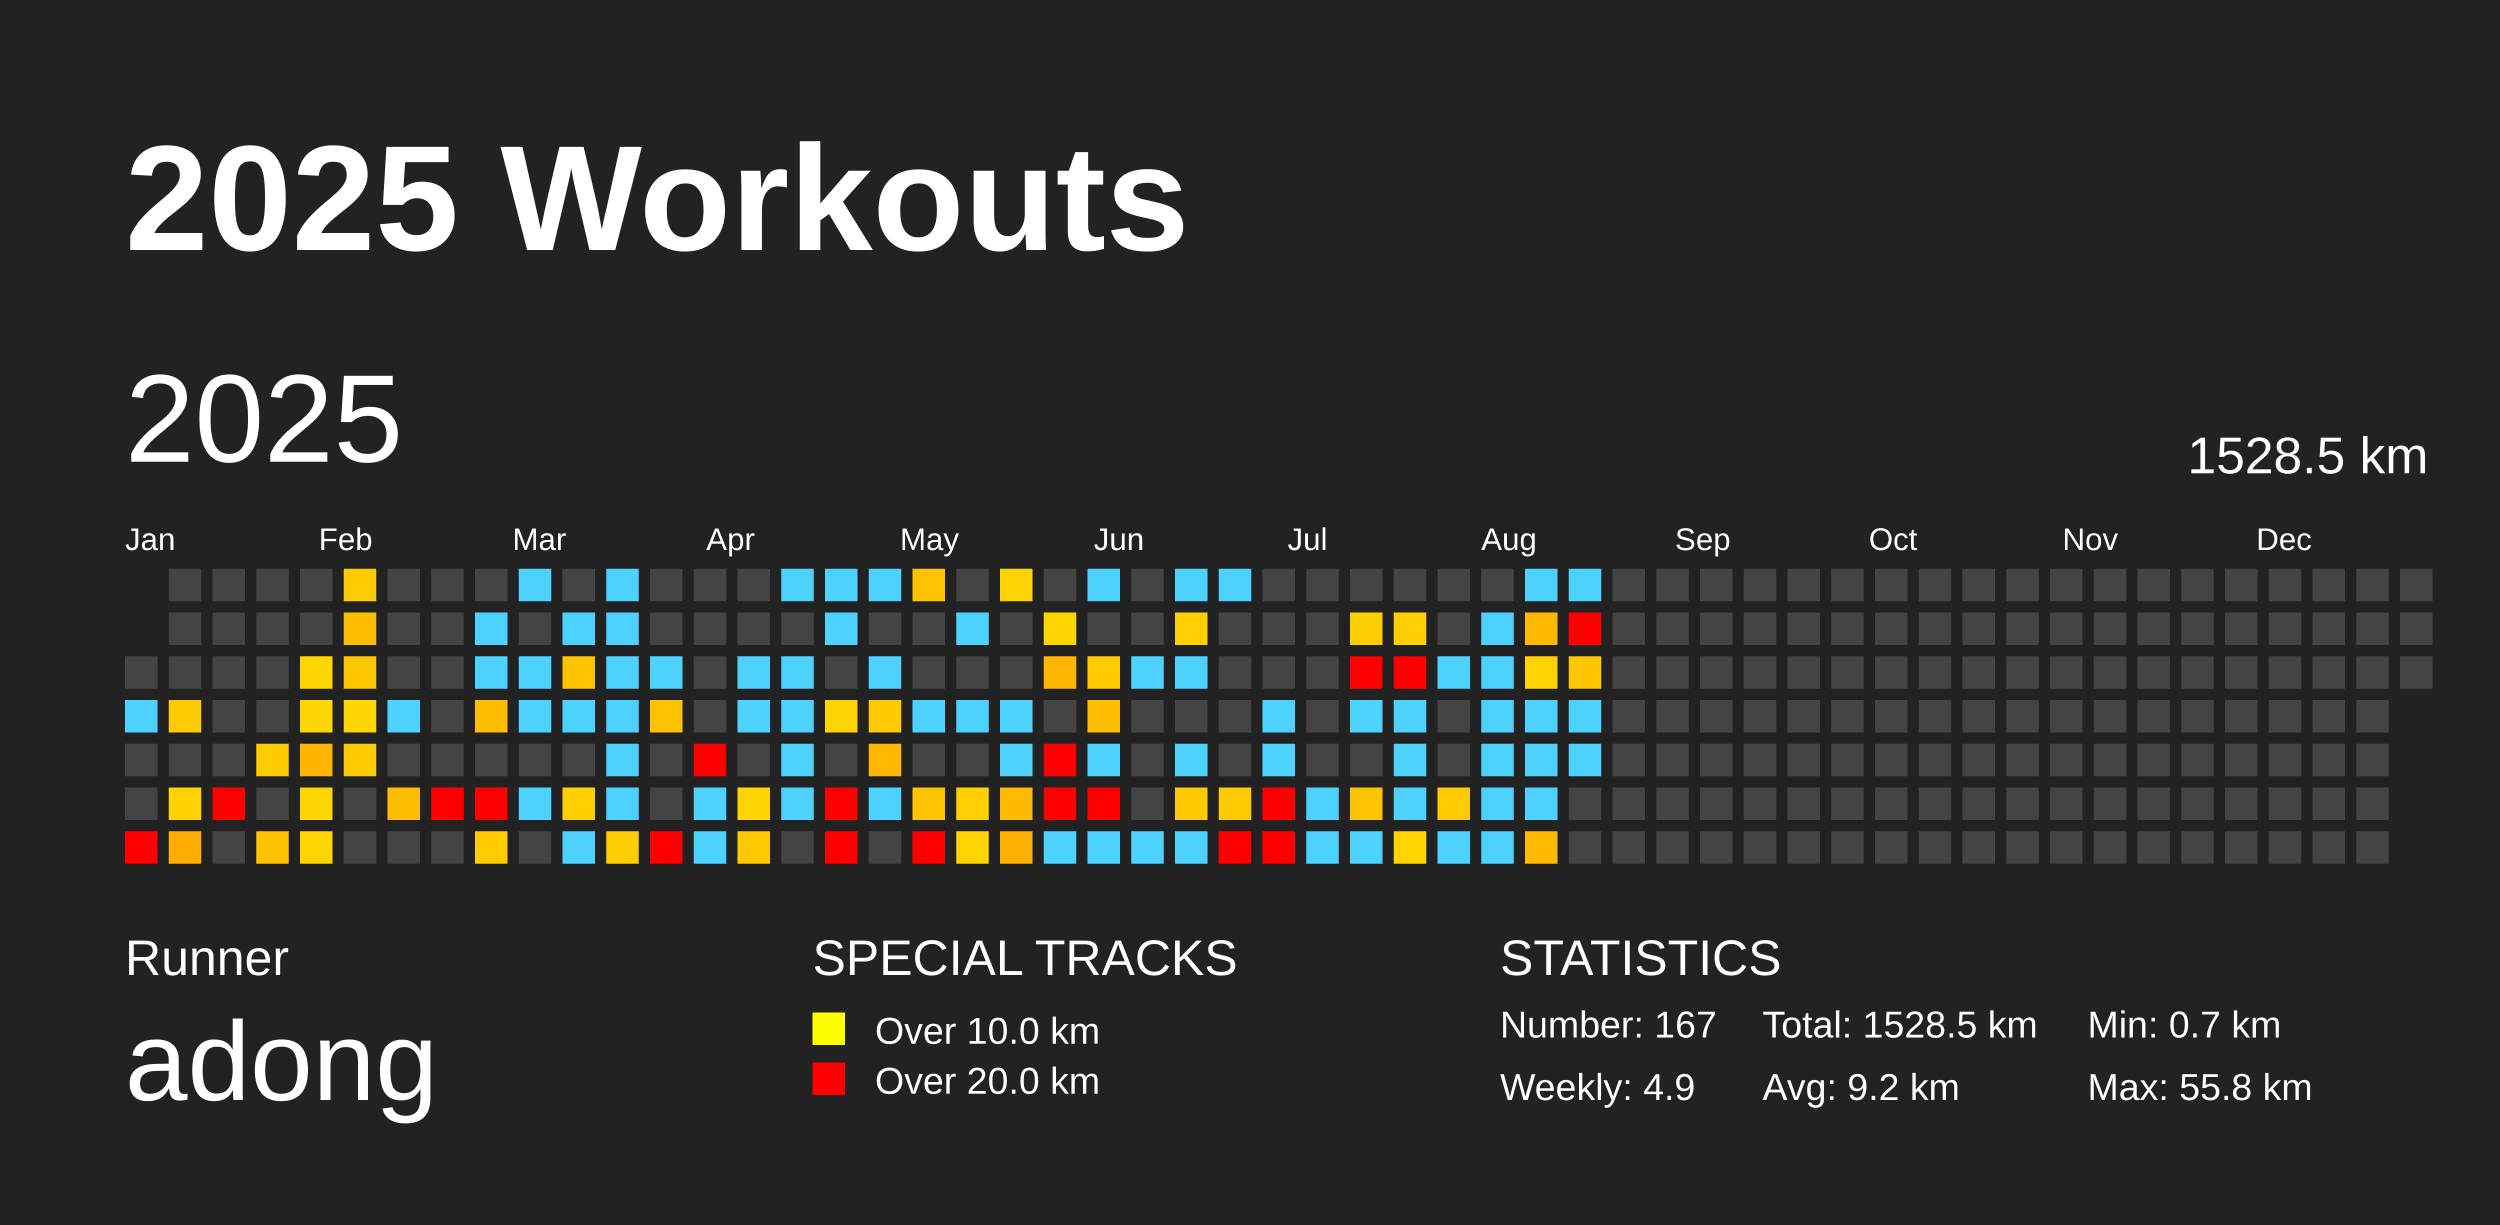
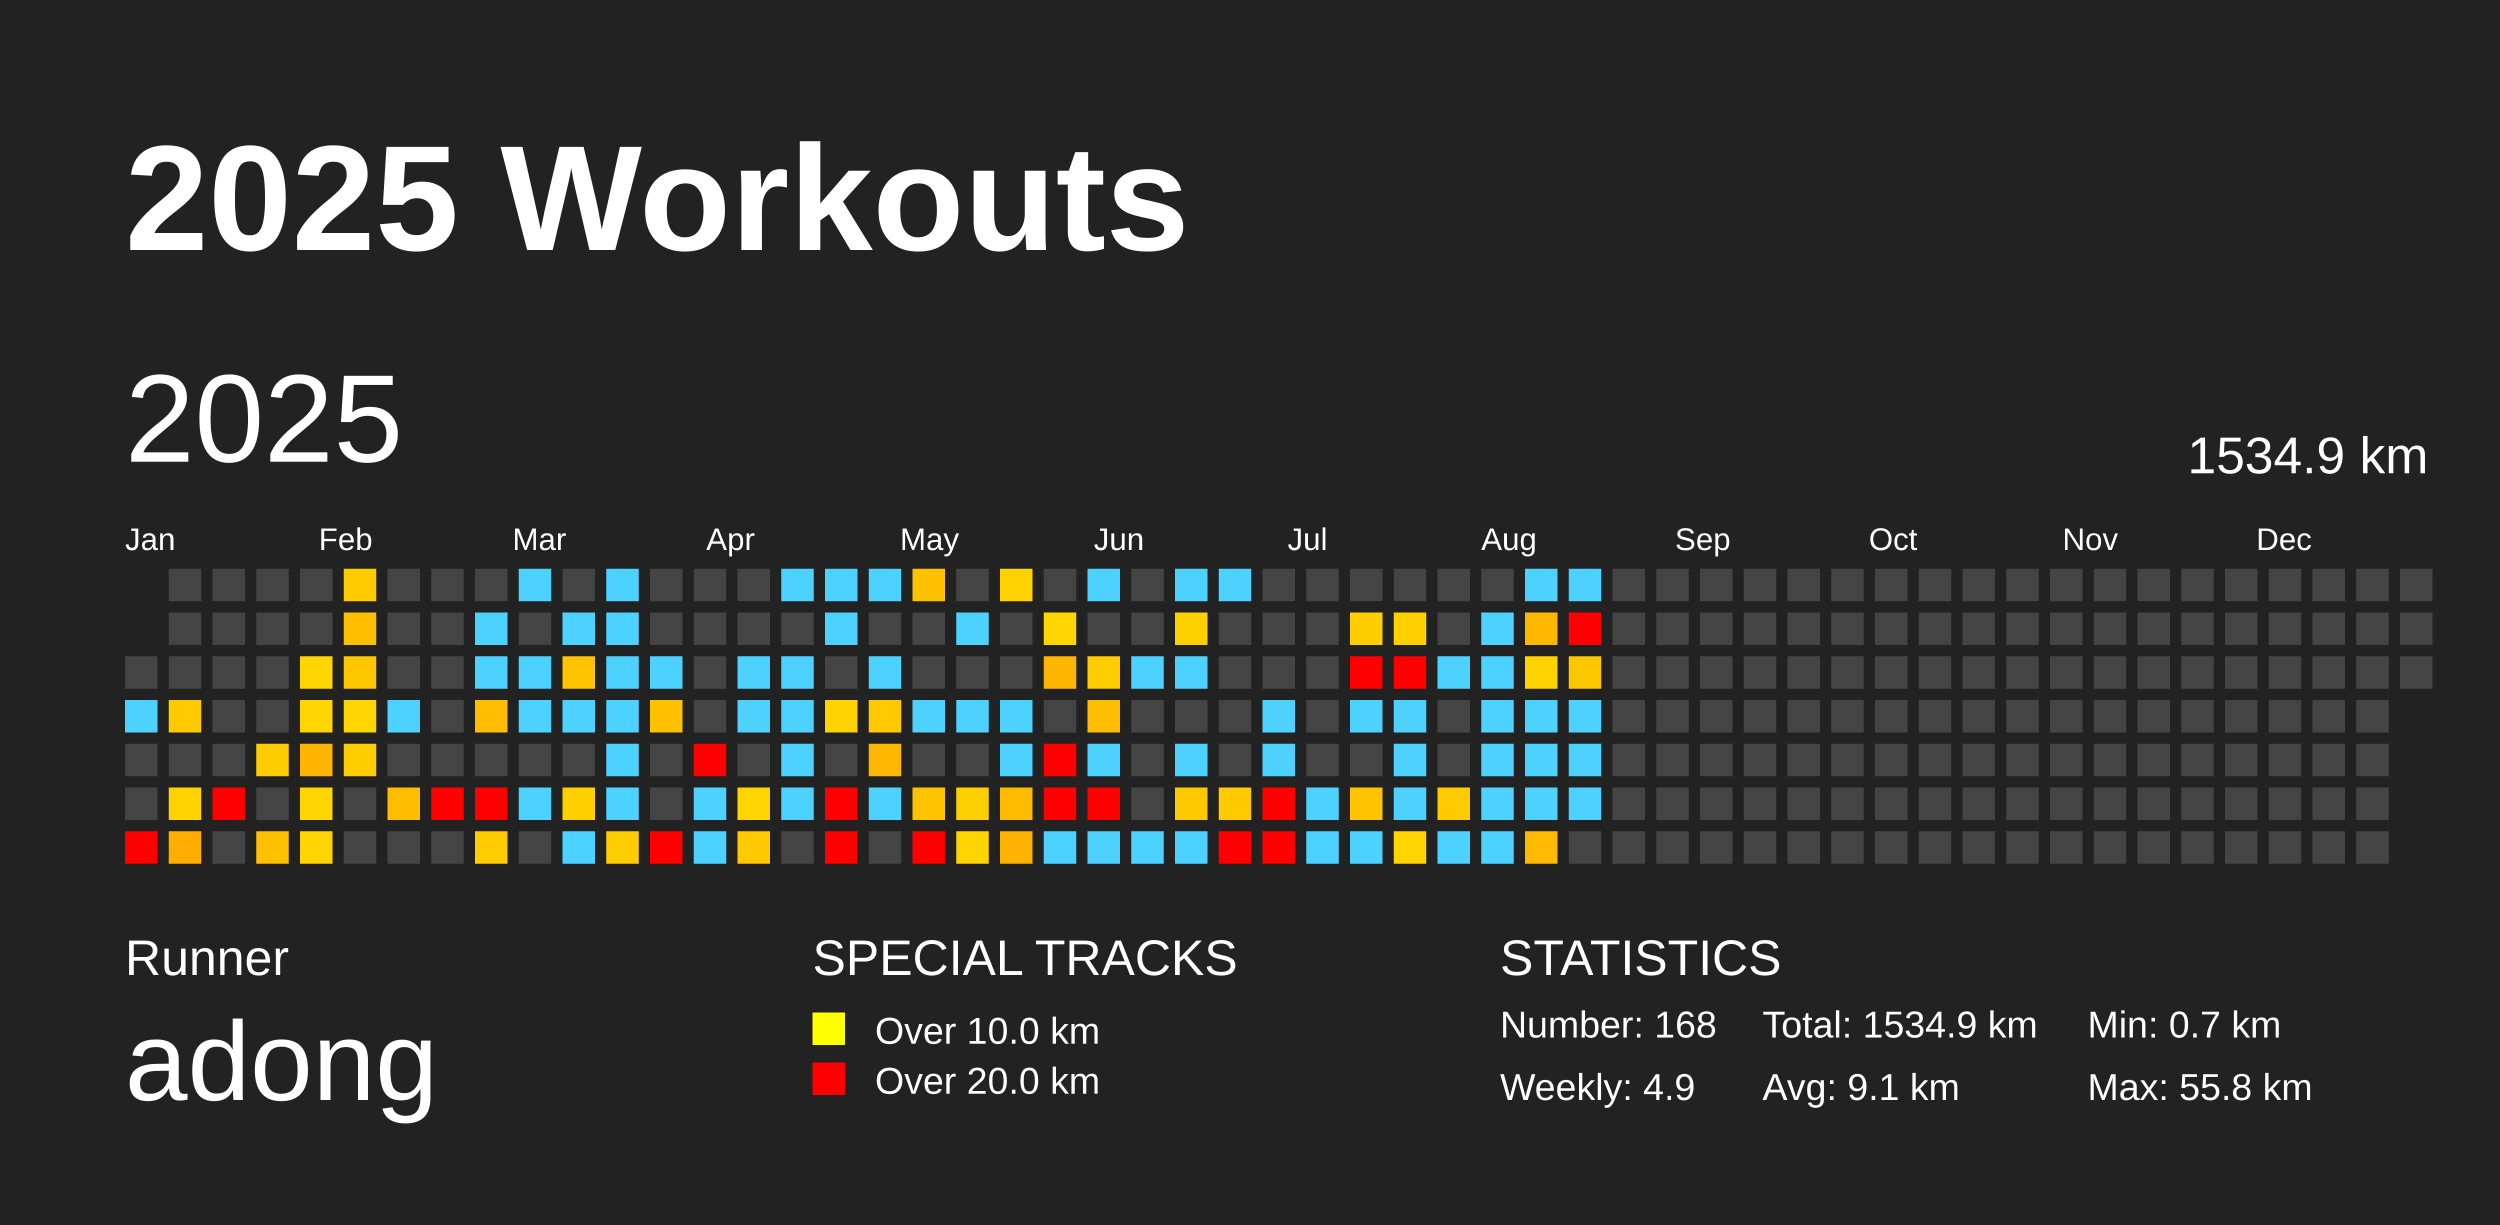
<svg xmlns="http://www.w3.org/2000/svg" baseProfile="full" height="98mm" version="1.1" viewBox="0,0,200,98" width="200mm">
  <defs />
  <rect fill="#222222" height="98" width="200" x="0" y="0" />
  <text fill="#FFFFFF" style="font-size:12px; font-family:Arial; font-weight:bold;" x="10" y="20">2025 Workouts</text>
  <text fill="#FFFFFF" style="font-size:4px; font-family:Arial" x="10" y="78">Runner</text>
  <text fill="#FFFFFF" style="font-size:9px; font-family:Arial" x="10" y="88">adong</text>
  <text fill="#FFFFFF" style="font-size:4px; font-family:Arial" x="65" y="78">SPECIAL TRACKS</text>
  <rect fill="yellow" height="2.6" width="2.6" x="65" y="81" />
  <text fill="#FFFFFF" style="font-size:3px; font-family:Arial" x="70" y="83.5">Over 10.0 km</text>
  <rect fill="red" height="2.6" width="2.6" x="65" y="85" />
  <text fill="#FFFFFF" style="font-size:3px; font-family:Arial" x="70" y="87.5">Over 20.0 km</text>
  <text fill="#FFFFFF" style="font-size:4px; font-family:Arial" x="120" y="78">STATISTICS</text>
-   <text fill="#FFFFFF" style="font-size:3px; font-family:Arial" x="120" y="83">Number: 167</text>
+   <text fill="#FFFFFF" style="font-size:3px; font-family:Arial" x="120" y="83">Number: 168</text>
  <text fill="#FFFFFF" style="font-size:3px; font-family:Arial" x="120" y="88">Weekly: 4.9</text>
-   <text fill="#FFFFFF" style="font-size:3px; font-family:Arial" x="141" y="83">Total: 1528.5 km</text>
-   <text fill="#FFFFFF" style="font-size:3px; font-family:Arial" x="141" y="88">Avg: 9.2 km</text>
+   <text fill="#FFFFFF" style="font-size:3px; font-family:Arial" x="141" y="83">Total: 1534.9 km</text>
+   <text fill="#FFFFFF" style="font-size:3px; font-family:Arial" x="141" y="88">Avg: 9.1 km</text>
  <text fill="#FFFFFF" style="font-size:3px; font-family:Arial" x="167" y="83">Min: 0.7 km</text>
  <text fill="#FFFFFF" style="font-size:3px; font-family:Arial" x="167" y="88">Max: 55.8 km</text>
  <text dominant-baseline="hanging" fill="#FFFFFF" style="font-size:10.0px; font-family:Arial;" x="10" y="30">2025</text>
-   <text dominant-baseline="hanging" fill="#FFFFFF" style="font-size:4.125px; font-family:Arial;" x="175" y="35">1528.5 km</text>
+   <text dominant-baseline="hanging" fill="#FFFFFF" style="font-size:4.125px; font-family:Arial;" x="175" y="35">1534.9 km</text>
  <text fill="#FFFFFF" style="font-size:2.5px; font-family:Arial" x="10.0" y="44">Jan</text>
  <text fill="#FFFFFF" style="font-size:2.5px; font-family:Arial" x="25.5" y="44">Feb</text>
  <text fill="#FFFFFF" style="font-size:2.5px; font-family:Arial" x="41.0" y="44">Mar</text>
  <text fill="#FFFFFF" style="font-size:2.5px; font-family:Arial" x="56.5" y="44">Apr</text>
  <text fill="#FFFFFF" style="font-size:2.5px; font-family:Arial" x="72.0" y="44">May</text>
  <text fill="#FFFFFF" style="font-size:2.5px; font-family:Arial" x="87.5" y="44">Jun</text>
  <text fill="#FFFFFF" style="font-size:2.5px; font-family:Arial" x="103.0" y="44">Jul</text>
  <text fill="#FFFFFF" style="font-size:2.5px; font-family:Arial" x="118.5" y="44">Aug</text>
  <text fill="#FFFFFF" style="font-size:2.5px; font-family:Arial" x="134.0" y="44">Sep</text>
  <text fill="#FFFFFF" style="font-size:2.5px; font-family:Arial" x="149.5" y="44">Oct</text>
  <text fill="#FFFFFF" style="font-size:2.5px; font-family:Arial" x="165.0" y="44">Nov</text>
  <text fill="#FFFFFF" style="font-size:2.5px; font-family:Arial" x="180.5" y="44">Dec</text>
  <rect fill="#444444" height="2.6" width="2.6" x="10.0" y="52.5" />
  <rect fill="#4dd2ff" height="2.6" width="2.6" x="10.0" y="56.0" />
  <rect fill="#444444" height="2.6" width="2.6" x="10.0" y="59.5" />
  <rect fill="#444444" height="2.6" width="2.6" x="10.0" y="63.0" />
  <rect fill="red" height="2.6" width="2.6" x="10.0" y="66.5" />
  <rect fill="#444444" height="2.6" width="2.6" x="13.5" y="45.5" />
  <rect fill="#444444" height="2.6" width="2.6" x="13.5" y="49.0" />
  <rect fill="#444444" height="2.6" width="2.6" x="13.5" y="52.5" />
  <rect fill="#ffcb00" height="2.6" width="2.6" x="13.5" y="56.0" />
  <rect fill="#444444" height="2.6" width="2.6" x="13.5" y="59.5" />
  <rect fill="#ffd200" height="2.6" width="2.6" x="13.5" y="63.0" />
  <rect fill="#ffae00" height="2.6" width="2.6" x="13.5" y="66.5" />
  <rect fill="#444444" height="2.6" width="2.6" x="17.0" y="45.5" />
  <rect fill="#444444" height="2.6" width="2.6" x="17.0" y="49.0" />
  <rect fill="#444444" height="2.6" width="2.6" x="17.0" y="52.5" />
  <rect fill="#444444" height="2.6" width="2.6" x="17.0" y="56.0" />
  <rect fill="#444444" height="2.6" width="2.6" x="17.0" y="59.5" />
  <rect fill="red" height="2.6" width="2.6" x="17.0" y="63.0" />
  <rect fill="#444444" height="2.6" width="2.6" x="17.0" y="66.5" />
  <rect fill="#444444" height="2.6" width="2.6" x="20.5" y="45.5" />
  <rect fill="#444444" height="2.6" width="2.6" x="20.5" y="49.0" />
  <rect fill="#444444" height="2.6" width="2.6" x="20.5" y="52.5" />
  <rect fill="#444444" height="2.6" width="2.6" x="20.5" y="56.0" />
  <rect fill="#ffcc00" height="2.6" width="2.6" x="20.5" y="59.5" />
  <rect fill="#444444" height="2.6" width="2.6" x="20.5" y="63.0" />
  <rect fill="#ffc100" height="2.6" width="2.6" x="20.5" y="66.5" />
  <rect fill="#444444" height="2.6" width="2.6" x="24.0" y="45.5" />
  <rect fill="#444444" height="2.6" width="2.6" x="24.0" y="49.0" />
  <rect fill="#ffd500" height="2.6" width="2.6" x="24.0" y="52.5" />
  <rect fill="#ffd500" height="2.6" width="2.6" x="24.0" y="56.0" />
  <rect fill="#ffb400" height="2.6" width="2.6" x="24.0" y="59.5" />
  <rect fill="#ffd500" height="2.6" width="2.6" x="24.0" y="63.0" />
  <rect fill="#ffd400" height="2.6" width="2.6" x="24.0" y="66.5" />
  <rect fill="#ffcb00" height="2.6" width="2.6" x="27.5" y="45.5" />
  <rect fill="#ffbe00" height="2.6" width="2.6" x="27.5" y="49.0" />
  <rect fill="#ffc700" height="2.6" width="2.6" x="27.5" y="52.5" />
  <rect fill="#ffd500" height="2.6" width="2.6" x="27.5" y="56.0" />
  <rect fill="#ffcc00" height="2.6" width="2.6" x="27.5" y="59.5" />
  <rect fill="#444444" height="2.6" width="2.6" x="27.5" y="63.0" />
  <rect fill="#444444" height="2.6" width="2.6" x="27.5" y="66.5" />
  <rect fill="#444444" height="2.6" width="2.6" x="31.0" y="45.5" />
  <rect fill="#444444" height="2.6" width="2.6" x="31.0" y="49.0" />
  <rect fill="#444444" height="2.6" width="2.6" x="31.0" y="52.5" />
  <rect fill="#4dd2ff" height="2.6" width="2.6" x="31.0" y="56.0" />
  <rect fill="#444444" height="2.6" width="2.6" x="31.0" y="59.5" />
  <rect fill="#ffbd00" height="2.6" width="2.6" x="31.0" y="63.0" />
  <rect fill="#444444" height="2.6" width="2.6" x="31.0" y="66.5" />
  <rect fill="#444444" height="2.6" width="2.6" x="34.5" y="45.5" />
  <rect fill="#444444" height="2.6" width="2.6" x="34.5" y="49.0" />
  <rect fill="#444444" height="2.6" width="2.6" x="34.5" y="52.5" />
  <rect fill="#444444" height="2.6" width="2.6" x="34.5" y="56.0" />
  <rect fill="#444444" height="2.6" width="2.6" x="34.5" y="59.5" />
  <rect fill="red" height="2.6" width="2.6" x="34.5" y="63.0" />
  <rect fill="#444444" height="2.6" width="2.6" x="34.5" y="66.5" />
  <rect fill="#444444" height="2.6" width="2.6" x="38.0" y="45.5" />
  <rect fill="#4dd2ff" height="2.6" width="2.6" x="38.0" y="49.0" />
  <rect fill="#4dd2ff" height="2.6" width="2.6" x="38.0" y="52.5" />
  <rect fill="#ffbd00" height="2.6" width="2.6" x="38.0" y="56.0" />
  <rect fill="#444444" height="2.6" width="2.6" x="38.0" y="59.5" />
  <rect fill="red" height="2.6" width="2.6" x="38.0" y="63.0" />
  <rect fill="#ffcc00" height="2.6" width="2.6" x="38.0" y="66.5" />
  <rect fill="#4dd2ff" height="2.6" width="2.6" x="41.5" y="45.5" />
  <rect fill="#444444" height="2.6" width="2.6" x="41.5" y="49.0" />
  <rect fill="#4dd2ff" height="2.6" width="2.6" x="41.5" y="52.5" />
  <rect fill="#4dd2ff" height="2.6" width="2.6" x="41.5" y="56.0" />
  <rect fill="#444444" height="2.6" width="2.6" x="41.5" y="59.5" />
  <rect fill="#4dd2ff" height="2.6" width="2.6" x="41.5" y="63.0" />
  <rect fill="#444444" height="2.6" width="2.6" x="41.5" y="66.5" />
  <rect fill="#444444" height="2.6" width="2.6" x="45.0" y="45.5" />
  <rect fill="#4dd2ff" height="2.6" width="2.6" x="45.0" y="49.0" />
  <rect fill="#ffc400" height="2.6" width="2.6" x="45.0" y="52.5" />
  <rect fill="#4dd2ff" height="2.6" width="2.6" x="45.0" y="56.0" />
  <rect fill="#444444" height="2.6" width="2.6" x="45.0" y="59.5" />
  <rect fill="#ffcf00" height="2.6" width="2.6" x="45.0" y="63.0" />
  <rect fill="#4dd2ff" height="2.6" width="2.6" x="45.0" y="66.5" />
  <rect fill="#4dd2ff" height="2.6" width="2.6" x="48.5" y="45.5" />
  <rect fill="#4dd2ff" height="2.6" width="2.6" x="48.5" y="49.0" />
  <rect fill="#4dd2ff" height="2.6" width="2.6" x="48.5" y="52.5" />
  <rect fill="#4dd2ff" height="2.6" width="2.6" x="48.5" y="56.0" />
  <rect fill="#4dd2ff" height="2.6" width="2.6" x="48.5" y="59.5" />
  <rect fill="#4dd2ff" height="2.6" width="2.6" x="48.5" y="63.0" />
  <rect fill="#ffce00" height="2.6" width="2.6" x="48.5" y="66.5" />
  <rect fill="#444444" height="2.6" width="2.6" x="52.0" y="45.5" />
  <rect fill="#444444" height="2.6" width="2.6" x="52.0" y="49.0" />
  <rect fill="#4dd2ff" height="2.6" width="2.6" x="52.0" y="52.5" />
  <rect fill="#ffc200" height="2.6" width="2.6" x="52.0" y="56.0" />
  <rect fill="#444444" height="2.6" width="2.6" x="52.0" y="59.5" />
  <rect fill="#444444" height="2.6" width="2.6" x="52.0" y="63.0" />
  <rect fill="red" height="2.6" width="2.6" x="52.0" y="66.5" />
  <rect fill="#444444" height="2.6" width="2.6" x="55.5" y="45.5" />
  <rect fill="#444444" height="2.6" width="2.6" x="55.5" y="49.0" />
  <rect fill="#444444" height="2.6" width="2.6" x="55.5" y="52.5" />
  <rect fill="#444444" height="2.6" width="2.6" x="55.5" y="56.0" />
  <rect fill="red" height="2.6" width="2.6" x="55.5" y="59.5" />
  <rect fill="#4dd2ff" height="2.6" width="2.6" x="55.5" y="63.0" />
  <rect fill="#4dd2ff" height="2.6" width="2.6" x="55.5" y="66.5" />
  <rect fill="#444444" height="2.6" width="2.6" x="59.0" y="45.5" />
  <rect fill="#444444" height="2.6" width="2.6" x="59.0" y="49.0" />
  <rect fill="#4dd2ff" height="2.6" width="2.6" x="59.0" y="52.5" />
  <rect fill="#4dd2ff" height="2.6" width="2.6" x="59.0" y="56.0" />
  <rect fill="#444444" height="2.6" width="2.6" x="59.0" y="59.5" />
  <rect fill="#ffd500" height="2.6" width="2.6" x="59.0" y="63.0" />
  <rect fill="#ffc900" height="2.6" width="2.6" x="59.0" y="66.5" />
  <rect fill="#4dd2ff" height="2.6" width="2.6" x="62.5" y="45.5" />
  <rect fill="#444444" height="2.6" width="2.6" x="62.5" y="49.0" />
  <rect fill="#4dd2ff" height="2.6" width="2.6" x="62.5" y="52.5" />
  <rect fill="#4dd2ff" height="2.6" width="2.6" x="62.5" y="56.0" />
  <rect fill="#4dd2ff" height="2.6" width="2.6" x="62.5" y="59.5" />
  <rect fill="#4dd2ff" height="2.6" width="2.6" x="62.5" y="63.0" />
  <rect fill="#444444" height="2.6" width="2.6" x="62.5" y="66.5" />
  <rect fill="#4dd2ff" height="2.6" width="2.6" x="66.0" y="45.5" />
  <rect fill="#4dd2ff" height="2.6" width="2.6" x="66.0" y="49.0" />
  <rect fill="#444444" height="2.6" width="2.6" x="66.0" y="52.5" />
  <rect fill="#ffd300" height="2.6" width="2.6" x="66.0" y="56.0" />
  <rect fill="#444444" height="2.6" width="2.6" x="66.0" y="59.5" />
  <rect fill="red" height="2.6" width="2.6" x="66.0" y="63.0" />
  <rect fill="red" height="2.6" width="2.6" x="66.0" y="66.5" />
  <rect fill="#4dd2ff" height="2.6" width="2.6" x="69.5" y="45.5" />
  <rect fill="#444444" height="2.6" width="2.6" x="69.5" y="49.0" />
  <rect fill="#4dd2ff" height="2.6" width="2.6" x="69.5" y="52.5" />
  <rect fill="#ffc900" height="2.6" width="2.6" x="69.5" y="56.0" />
  <rect fill="#ffb700" height="2.6" width="2.6" x="69.5" y="59.5" />
  <rect fill="#4dd2ff" height="2.6" width="2.6" x="69.5" y="63.0" />
  <rect fill="#444444" height="2.6" width="2.6" x="69.5" y="66.5" />
  <rect fill="#ffc200" height="2.6" width="2.6" x="73.0" y="45.5" />
  <rect fill="#444444" height="2.6" width="2.6" x="73.0" y="49.0" />
  <rect fill="#444444" height="2.6" width="2.6" x="73.0" y="52.5" />
  <rect fill="#4dd2ff" height="2.6" width="2.6" x="73.0" y="56.0" />
  <rect fill="#444444" height="2.6" width="2.6" x="73.0" y="59.5" />
  <rect fill="#ffc300" height="2.6" width="2.6" x="73.0" y="63.0" />
  <rect fill="red" height="2.6" width="2.6" x="73.0" y="66.5" />
  <rect fill="#444444" height="2.6" width="2.6" x="76.5" y="45.5" />
  <rect fill="#4dd2ff" height="2.6" width="2.6" x="76.5" y="49.0" />
  <rect fill="#444444" height="2.6" width="2.6" x="76.5" y="52.5" />
  <rect fill="#4dd2ff" height="2.6" width="2.6" x="76.5" y="56.0" />
  <rect fill="#444444" height="2.6" width="2.6" x="76.5" y="59.5" />
  <rect fill="#ffd000" height="2.6" width="2.6" x="76.5" y="63.0" />
  <rect fill="#ffd400" height="2.6" width="2.6" x="76.5" y="66.5" />
  <rect fill="#ffd300" height="2.6" width="2.6" x="80.0" y="45.5" />
  <rect fill="#444444" height="2.6" width="2.6" x="80.0" y="49.0" />
  <rect fill="#444444" height="2.6" width="2.6" x="80.0" y="52.5" />
  <rect fill="#4dd2ff" height="2.6" width="2.6" x="80.0" y="56.0" />
  <rect fill="#4dd2ff" height="2.6" width="2.6" x="80.0" y="59.5" />
  <rect fill="#ffbb00" height="2.6" width="2.6" x="80.0" y="63.0" />
  <rect fill="#ffb200" height="2.6" width="2.6" x="80.0" y="66.5" />
  <rect fill="#444444" height="2.6" width="2.6" x="83.5" y="45.5" />
  <rect fill="#ffd500" height="2.6" width="2.6" x="83.5" y="49.0" />
  <rect fill="#ffb600" height="2.6" width="2.6" x="83.5" y="52.5" />
  <rect fill="#444444" height="2.6" width="2.6" x="83.5" y="56.0" />
  <rect fill="red" height="2.6" width="2.6" x="83.5" y="59.5" />
  <rect fill="red" height="2.6" width="2.6" x="83.5" y="63.0" />
  <rect fill="#4dd2ff" height="2.6" width="2.6" x="83.5" y="66.5" />
  <rect fill="#4dd2ff" height="2.6" width="2.6" x="87.0" y="45.5" />
  <rect fill="#444444" height="2.6" width="2.6" x="87.0" y="49.0" />
  <rect fill="#ffcc00" height="2.6" width="2.6" x="87.0" y="52.5" />
  <rect fill="#ffbd00" height="2.6" width="2.6" x="87.0" y="56.0" />
  <rect fill="#4dd2ff" height="2.6" width="2.6" x="87.0" y="59.5" />
  <rect fill="red" height="2.6" width="2.6" x="87.0" y="63.0" />
  <rect fill="#4dd2ff" height="2.6" width="2.6" x="87.0" y="66.5" />
  <rect fill="#444444" height="2.6" width="2.6" x="90.5" y="45.5" />
  <rect fill="#444444" height="2.6" width="2.6" x="90.5" y="49.0" />
  <rect fill="#4dd2ff" height="2.6" width="2.6" x="90.5" y="52.5" />
  <rect fill="#444444" height="2.6" width="2.6" x="90.5" y="56.0" />
  <rect fill="#444444" height="2.6" width="2.6" x="90.5" y="59.5" />
  <rect fill="#444444" height="2.6" width="2.6" x="90.5" y="63.0" />
  <rect fill="#4dd2ff" height="2.6" width="2.6" x="90.5" y="66.5" />
  <rect fill="#4dd2ff" height="2.6" width="2.6" x="94.0" y="45.5" />
  <rect fill="#ffd000" height="2.6" width="2.6" x="94.0" y="49.0" />
  <rect fill="#4dd2ff" height="2.6" width="2.6" x="94.0" y="52.5" />
  <rect fill="#444444" height="2.6" width="2.6" x="94.0" y="56.0" />
  <rect fill="#4dd2ff" height="2.6" width="2.6" x="94.0" y="59.5" />
  <rect fill="#ffc900" height="2.6" width="2.6" x="94.0" y="63.0" />
  <rect fill="#4dd2ff" height="2.6" width="2.6" x="94.0" y="66.5" />
  <rect fill="#4dd2ff" height="2.6" width="2.6" x="97.5" y="45.5" />
  <rect fill="#444444" height="2.6" width="2.6" x="97.5" y="49.0" />
  <rect fill="#444444" height="2.6" width="2.6" x="97.5" y="52.5" />
  <rect fill="#444444" height="2.6" width="2.6" x="97.5" y="56.0" />
  <rect fill="#444444" height="2.6" width="2.6" x="97.5" y="59.5" />
  <rect fill="#ffca00" height="2.6" width="2.6" x="97.5" y="63.0" />
  <rect fill="red" height="2.6" width="2.6" x="97.5" y="66.5" />
  <rect fill="#444444" height="2.6" width="2.6" x="101.0" y="45.5" />
  <rect fill="#444444" height="2.6" width="2.6" x="101.0" y="49.0" />
  <rect fill="#444444" height="2.6" width="2.6" x="101.0" y="52.5" />
  <rect fill="#4dd2ff" height="2.6" width="2.6" x="101.0" y="56.0" />
  <rect fill="#4dd2ff" height="2.6" width="2.6" x="101.0" y="59.5" />
  <rect fill="red" height="2.6" width="2.6" x="101.0" y="63.0" />
  <rect fill="red" height="2.6" width="2.6" x="101.0" y="66.5" />
  <rect fill="#444444" height="2.6" width="2.6" x="104.5" y="45.5" />
  <rect fill="#444444" height="2.6" width="2.6" x="104.5" y="49.0" />
  <rect fill="#444444" height="2.6" width="2.6" x="104.5" y="52.5" />
  <rect fill="#444444" height="2.6" width="2.6" x="104.5" y="56.0" />
  <rect fill="#444444" height="2.6" width="2.6" x="104.5" y="59.5" />
  <rect fill="#4dd2ff" height="2.6" width="2.6" x="104.5" y="63.0" />
  <rect fill="#4dd2ff" height="2.6" width="2.6" x="104.5" y="66.5" />
  <rect fill="#444444" height="2.6" width="2.6" x="108.0" y="45.5" />
  <rect fill="#ffce00" height="2.6" width="2.6" x="108.0" y="49.0" />
  <rect fill="red" height="2.6" width="2.6" x="108.0" y="52.5" />
  <rect fill="#4dd2ff" height="2.6" width="2.6" x="108.0" y="56.0" />
  <rect fill="#444444" height="2.6" width="2.6" x="108.0" y="59.5" />
  <rect fill="#ffc300" height="2.6" width="2.6" x="108.0" y="63.0" />
  <rect fill="#4dd2ff" height="2.6" width="2.6" x="108.0" y="66.5" />
  <rect fill="#444444" height="2.6" width="2.6" x="111.5" y="45.5" />
  <rect fill="#ffcf00" height="2.6" width="2.6" x="111.5" y="49.0" />
  <rect fill="red" height="2.6" width="2.6" x="111.5" y="52.5" />
  <rect fill="#4dd2ff" height="2.6" width="2.6" x="111.5" y="56.0" />
  <rect fill="#4dd2ff" height="2.6" width="2.6" x="111.5" y="59.5" />
  <rect fill="#4dd2ff" height="2.6" width="2.6" x="111.5" y="63.0" />
  <rect fill="#ffd500" height="2.6" width="2.6" x="111.5" y="66.5" />
  <rect fill="#444444" height="2.6" width="2.6" x="115.0" y="45.5" />
  <rect fill="#444444" height="2.6" width="2.6" x="115.0" y="49.0" />
  <rect fill="#4dd2ff" height="2.6" width="2.6" x="115.0" y="52.5" />
  <rect fill="#444444" height="2.6" width="2.6" x="115.0" y="56.0" />
  <rect fill="#444444" height="2.6" width="2.6" x="115.0" y="59.5" />
  <rect fill="#ffcb00" height="2.6" width="2.6" x="115.0" y="63.0" />
  <rect fill="#4dd2ff" height="2.6" width="2.6" x="115.0" y="66.5" />
  <rect fill="#444444" height="2.6" width="2.6" x="118.5" y="45.5" />
  <rect fill="#4dd2ff" height="2.6" width="2.6" x="118.5" y="49.0" />
  <rect fill="#4dd2ff" height="2.6" width="2.6" x="118.5" y="52.5" />
  <rect fill="#4dd2ff" height="2.6" width="2.6" x="118.5" y="56.0" />
  <rect fill="#4dd2ff" height="2.6" width="2.6" x="118.5" y="59.5" />
  <rect fill="#4dd2ff" height="2.6" width="2.6" x="118.5" y="63.0" />
  <rect fill="#4dd2ff" height="2.6" width="2.6" x="118.5" y="66.5" />
  <rect fill="#4dd2ff" height="2.6" width="2.6" x="122.0" y="45.5" />
  <rect fill="#ffb800" height="2.6" width="2.6" x="122.0" y="49.0" />
  <rect fill="#ffd300" height="2.6" width="2.6" x="122.0" y="52.5" />
  <rect fill="#4dd2ff" height="2.6" width="2.6" x="122.0" y="56.0" />
  <rect fill="#4dd2ff" height="2.6" width="2.6" x="122.0" y="59.5" />
  <rect fill="#4dd2ff" height="2.6" width="2.6" x="122.0" y="63.0" />
  <rect fill="#ffb900" height="2.6" width="2.6" x="122.0" y="66.5" />
  <rect fill="#4dd2ff" height="2.6" width="2.6" x="125.5" y="45.5" />
  <rect fill="red" height="2.6" width="2.6" x="125.5" y="49.0" />
  <rect fill="#ffc700" height="2.6" width="2.6" x="125.5" y="52.5" />
  <rect fill="#4dd2ff" height="2.6" width="2.6" x="125.5" y="56.0" />
  <rect fill="#4dd2ff" height="2.6" width="2.6" x="125.5" y="59.5" />
-   <rect fill="#444444" height="2.6" width="2.6" x="125.5" y="63.0" />
+   <rect fill="#4dd2ff" height="2.6" width="2.6" x="125.5" y="63.0" />
  <rect fill="#444444" height="2.6" width="2.6" x="125.5" y="66.5" />
  <rect fill="#444444" height="2.6" width="2.6" x="129.0" y="45.5" />
  <rect fill="#444444" height="2.6" width="2.6" x="129.0" y="49.0" />
  <rect fill="#444444" height="2.6" width="2.6" x="129.0" y="52.5" />
  <rect fill="#444444" height="2.6" width="2.6" x="129.0" y="56.0" />
  <rect fill="#444444" height="2.6" width="2.6" x="129.0" y="59.5" />
  <rect fill="#444444" height="2.6" width="2.6" x="129.0" y="63.0" />
  <rect fill="#444444" height="2.6" width="2.6" x="129.0" y="66.5" />
  <rect fill="#444444" height="2.6" width="2.6" x="132.5" y="45.5" />
  <rect fill="#444444" height="2.6" width="2.6" x="132.5" y="49.0" />
  <rect fill="#444444" height="2.6" width="2.6" x="132.5" y="52.5" />
  <rect fill="#444444" height="2.6" width="2.6" x="132.5" y="56.0" />
  <rect fill="#444444" height="2.6" width="2.6" x="132.5" y="59.5" />
  <rect fill="#444444" height="2.6" width="2.6" x="132.5" y="63.0" />
  <rect fill="#444444" height="2.6" width="2.6" x="132.5" y="66.5" />
  <rect fill="#444444" height="2.6" width="2.6" x="136.0" y="45.5" />
  <rect fill="#444444" height="2.6" width="2.6" x="136.0" y="49.0" />
  <rect fill="#444444" height="2.6" width="2.6" x="136.0" y="52.5" />
  <rect fill="#444444" height="2.6" width="2.6" x="136.0" y="56.0" />
  <rect fill="#444444" height="2.6" width="2.6" x="136.0" y="59.5" />
  <rect fill="#444444" height="2.6" width="2.6" x="136.0" y="63.0" />
  <rect fill="#444444" height="2.6" width="2.6" x="136.0" y="66.5" />
  <rect fill="#444444" height="2.6" width="2.6" x="139.5" y="45.5" />
  <rect fill="#444444" height="2.6" width="2.6" x="139.5" y="49.0" />
  <rect fill="#444444" height="2.6" width="2.6" x="139.5" y="52.5" />
  <rect fill="#444444" height="2.6" width="2.6" x="139.5" y="56.0" />
  <rect fill="#444444" height="2.6" width="2.6" x="139.5" y="59.5" />
  <rect fill="#444444" height="2.6" width="2.6" x="139.5" y="63.0" />
  <rect fill="#444444" height="2.6" width="2.6" x="139.5" y="66.5" />
  <rect fill="#444444" height="2.6" width="2.6" x="143.0" y="45.5" />
  <rect fill="#444444" height="2.6" width="2.6" x="143.0" y="49.0" />
  <rect fill="#444444" height="2.6" width="2.6" x="143.0" y="52.5" />
  <rect fill="#444444" height="2.6" width="2.6" x="143.0" y="56.0" />
  <rect fill="#444444" height="2.6" width="2.6" x="143.0" y="59.5" />
  <rect fill="#444444" height="2.6" width="2.6" x="143.0" y="63.0" />
  <rect fill="#444444" height="2.6" width="2.6" x="143.0" y="66.5" />
  <rect fill="#444444" height="2.6" width="2.6" x="146.5" y="45.5" />
  <rect fill="#444444" height="2.6" width="2.6" x="146.5" y="49.0" />
  <rect fill="#444444" height="2.6" width="2.6" x="146.5" y="52.5" />
  <rect fill="#444444" height="2.6" width="2.6" x="146.5" y="56.0" />
  <rect fill="#444444" height="2.6" width="2.6" x="146.5" y="59.5" />
  <rect fill="#444444" height="2.6" width="2.6" x="146.5" y="63.0" />
  <rect fill="#444444" height="2.6" width="2.6" x="146.5" y="66.5" />
  <rect fill="#444444" height="2.6" width="2.6" x="150.0" y="45.5" />
  <rect fill="#444444" height="2.6" width="2.6" x="150.0" y="49.0" />
  <rect fill="#444444" height="2.6" width="2.6" x="150.0" y="52.5" />
  <rect fill="#444444" height="2.6" width="2.6" x="150.0" y="56.0" />
  <rect fill="#444444" height="2.6" width="2.6" x="150.0" y="59.5" />
  <rect fill="#444444" height="2.6" width="2.6" x="150.0" y="63.0" />
  <rect fill="#444444" height="2.6" width="2.6" x="150.0" y="66.5" />
  <rect fill="#444444" height="2.6" width="2.6" x="153.5" y="45.5" />
  <rect fill="#444444" height="2.6" width="2.6" x="153.5" y="49.0" />
  <rect fill="#444444" height="2.6" width="2.6" x="153.5" y="52.5" />
  <rect fill="#444444" height="2.6" width="2.6" x="153.5" y="56.0" />
  <rect fill="#444444" height="2.6" width="2.6" x="153.5" y="59.5" />
  <rect fill="#444444" height="2.6" width="2.6" x="153.5" y="63.0" />
  <rect fill="#444444" height="2.6" width="2.6" x="153.5" y="66.5" />
  <rect fill="#444444" height="2.6" width="2.6" x="157.0" y="45.5" />
  <rect fill="#444444" height="2.6" width="2.6" x="157.0" y="49.0" />
  <rect fill="#444444" height="2.6" width="2.6" x="157.0" y="52.5" />
  <rect fill="#444444" height="2.6" width="2.6" x="157.0" y="56.0" />
  <rect fill="#444444" height="2.6" width="2.6" x="157.0" y="59.5" />
  <rect fill="#444444" height="2.6" width="2.6" x="157.0" y="63.0" />
  <rect fill="#444444" height="2.6" width="2.6" x="157.0" y="66.5" />
  <rect fill="#444444" height="2.6" width="2.6" x="160.5" y="45.5" />
  <rect fill="#444444" height="2.6" width="2.6" x="160.5" y="49.0" />
  <rect fill="#444444" height="2.6" width="2.6" x="160.5" y="52.5" />
  <rect fill="#444444" height="2.6" width="2.6" x="160.5" y="56.0" />
  <rect fill="#444444" height="2.6" width="2.6" x="160.5" y="59.5" />
  <rect fill="#444444" height="2.6" width="2.6" x="160.5" y="63.0" />
  <rect fill="#444444" height="2.6" width="2.6" x="160.5" y="66.5" />
  <rect fill="#444444" height="2.6" width="2.6" x="164.0" y="45.5" />
  <rect fill="#444444" height="2.6" width="2.6" x="164.0" y="49.0" />
  <rect fill="#444444" height="2.6" width="2.6" x="164.0" y="52.5" />
  <rect fill="#444444" height="2.6" width="2.6" x="164.0" y="56.0" />
  <rect fill="#444444" height="2.6" width="2.6" x="164.0" y="59.5" />
  <rect fill="#444444" height="2.6" width="2.6" x="164.0" y="63.0" />
  <rect fill="#444444" height="2.6" width="2.6" x="164.0" y="66.5" />
  <rect fill="#444444" height="2.6" width="2.6" x="167.5" y="45.5" />
  <rect fill="#444444" height="2.6" width="2.6" x="167.5" y="49.0" />
  <rect fill="#444444" height="2.6" width="2.6" x="167.5" y="52.5" />
  <rect fill="#444444" height="2.6" width="2.6" x="167.5" y="56.0" />
  <rect fill="#444444" height="2.6" width="2.6" x="167.5" y="59.5" />
  <rect fill="#444444" height="2.6" width="2.6" x="167.5" y="63.0" />
  <rect fill="#444444" height="2.6" width="2.6" x="167.5" y="66.5" />
  <rect fill="#444444" height="2.6" width="2.6" x="171.0" y="45.5" />
  <rect fill="#444444" height="2.6" width="2.6" x="171.0" y="49.0" />
  <rect fill="#444444" height="2.6" width="2.6" x="171.0" y="52.5" />
  <rect fill="#444444" height="2.6" width="2.6" x="171.0" y="56.0" />
  <rect fill="#444444" height="2.6" width="2.6" x="171.0" y="59.5" />
  <rect fill="#444444" height="2.6" width="2.6" x="171.0" y="63.0" />
  <rect fill="#444444" height="2.6" width="2.6" x="171.0" y="66.5" />
  <rect fill="#444444" height="2.6" width="2.6" x="174.5" y="45.5" />
  <rect fill="#444444" height="2.6" width="2.6" x="174.5" y="49.0" />
  <rect fill="#444444" height="2.6" width="2.6" x="174.5" y="52.5" />
  <rect fill="#444444" height="2.6" width="2.6" x="174.5" y="56.0" />
  <rect fill="#444444" height="2.6" width="2.6" x="174.5" y="59.5" />
  <rect fill="#444444" height="2.6" width="2.6" x="174.5" y="63.0" />
  <rect fill="#444444" height="2.6" width="2.6" x="174.5" y="66.5" />
  <rect fill="#444444" height="2.6" width="2.6" x="178.0" y="45.5" />
  <rect fill="#444444" height="2.6" width="2.6" x="178.0" y="49.0" />
  <rect fill="#444444" height="2.6" width="2.6" x="178.0" y="52.5" />
  <rect fill="#444444" height="2.6" width="2.6" x="178.0" y="56.0" />
  <rect fill="#444444" height="2.6" width="2.6" x="178.0" y="59.5" />
  <rect fill="#444444" height="2.6" width="2.6" x="178.0" y="63.0" />
  <rect fill="#444444" height="2.6" width="2.6" x="178.0" y="66.5" />
  <rect fill="#444444" height="2.6" width="2.6" x="181.5" y="45.5" />
  <rect fill="#444444" height="2.6" width="2.6" x="181.5" y="49.0" />
  <rect fill="#444444" height="2.6" width="2.6" x="181.5" y="52.5" />
  <rect fill="#444444" height="2.6" width="2.6" x="181.5" y="56.0" />
  <rect fill="#444444" height="2.6" width="2.6" x="181.5" y="59.5" />
  <rect fill="#444444" height="2.6" width="2.6" x="181.5" y="63.0" />
  <rect fill="#444444" height="2.6" width="2.6" x="181.5" y="66.5" />
  <rect fill="#444444" height="2.6" width="2.6" x="185.0" y="45.5" />
  <rect fill="#444444" height="2.6" width="2.6" x="185.0" y="49.0" />
  <rect fill="#444444" height="2.6" width="2.6" x="185.0" y="52.5" />
  <rect fill="#444444" height="2.6" width="2.6" x="185.0" y="56.0" />
  <rect fill="#444444" height="2.6" width="2.6" x="185.0" y="59.5" />
  <rect fill="#444444" height="2.6" width="2.6" x="185.0" y="63.0" />
  <rect fill="#444444" height="2.6" width="2.6" x="185.0" y="66.5" />
  <rect fill="#444444" height="2.6" width="2.6" x="188.5" y="45.5" />
  <rect fill="#444444" height="2.6" width="2.6" x="188.5" y="49.0" />
  <rect fill="#444444" height="2.6" width="2.6" x="188.5" y="52.5" />
  <rect fill="#444444" height="2.6" width="2.6" x="188.5" y="56.0" />
  <rect fill="#444444" height="2.6" width="2.6" x="188.5" y="59.5" />
  <rect fill="#444444" height="2.6" width="2.6" x="188.5" y="63.0" />
  <rect fill="#444444" height="2.6" width="2.6" x="188.5" y="66.5" />
  <rect fill="#444444" height="2.6" width="2.6" x="192.0" y="45.5" />
  <rect fill="#444444" height="2.6" width="2.6" x="192.0" y="49.0" />
  <rect fill="#444444" height="2.6" width="2.6" x="192.0" y="52.5" />
</svg>
